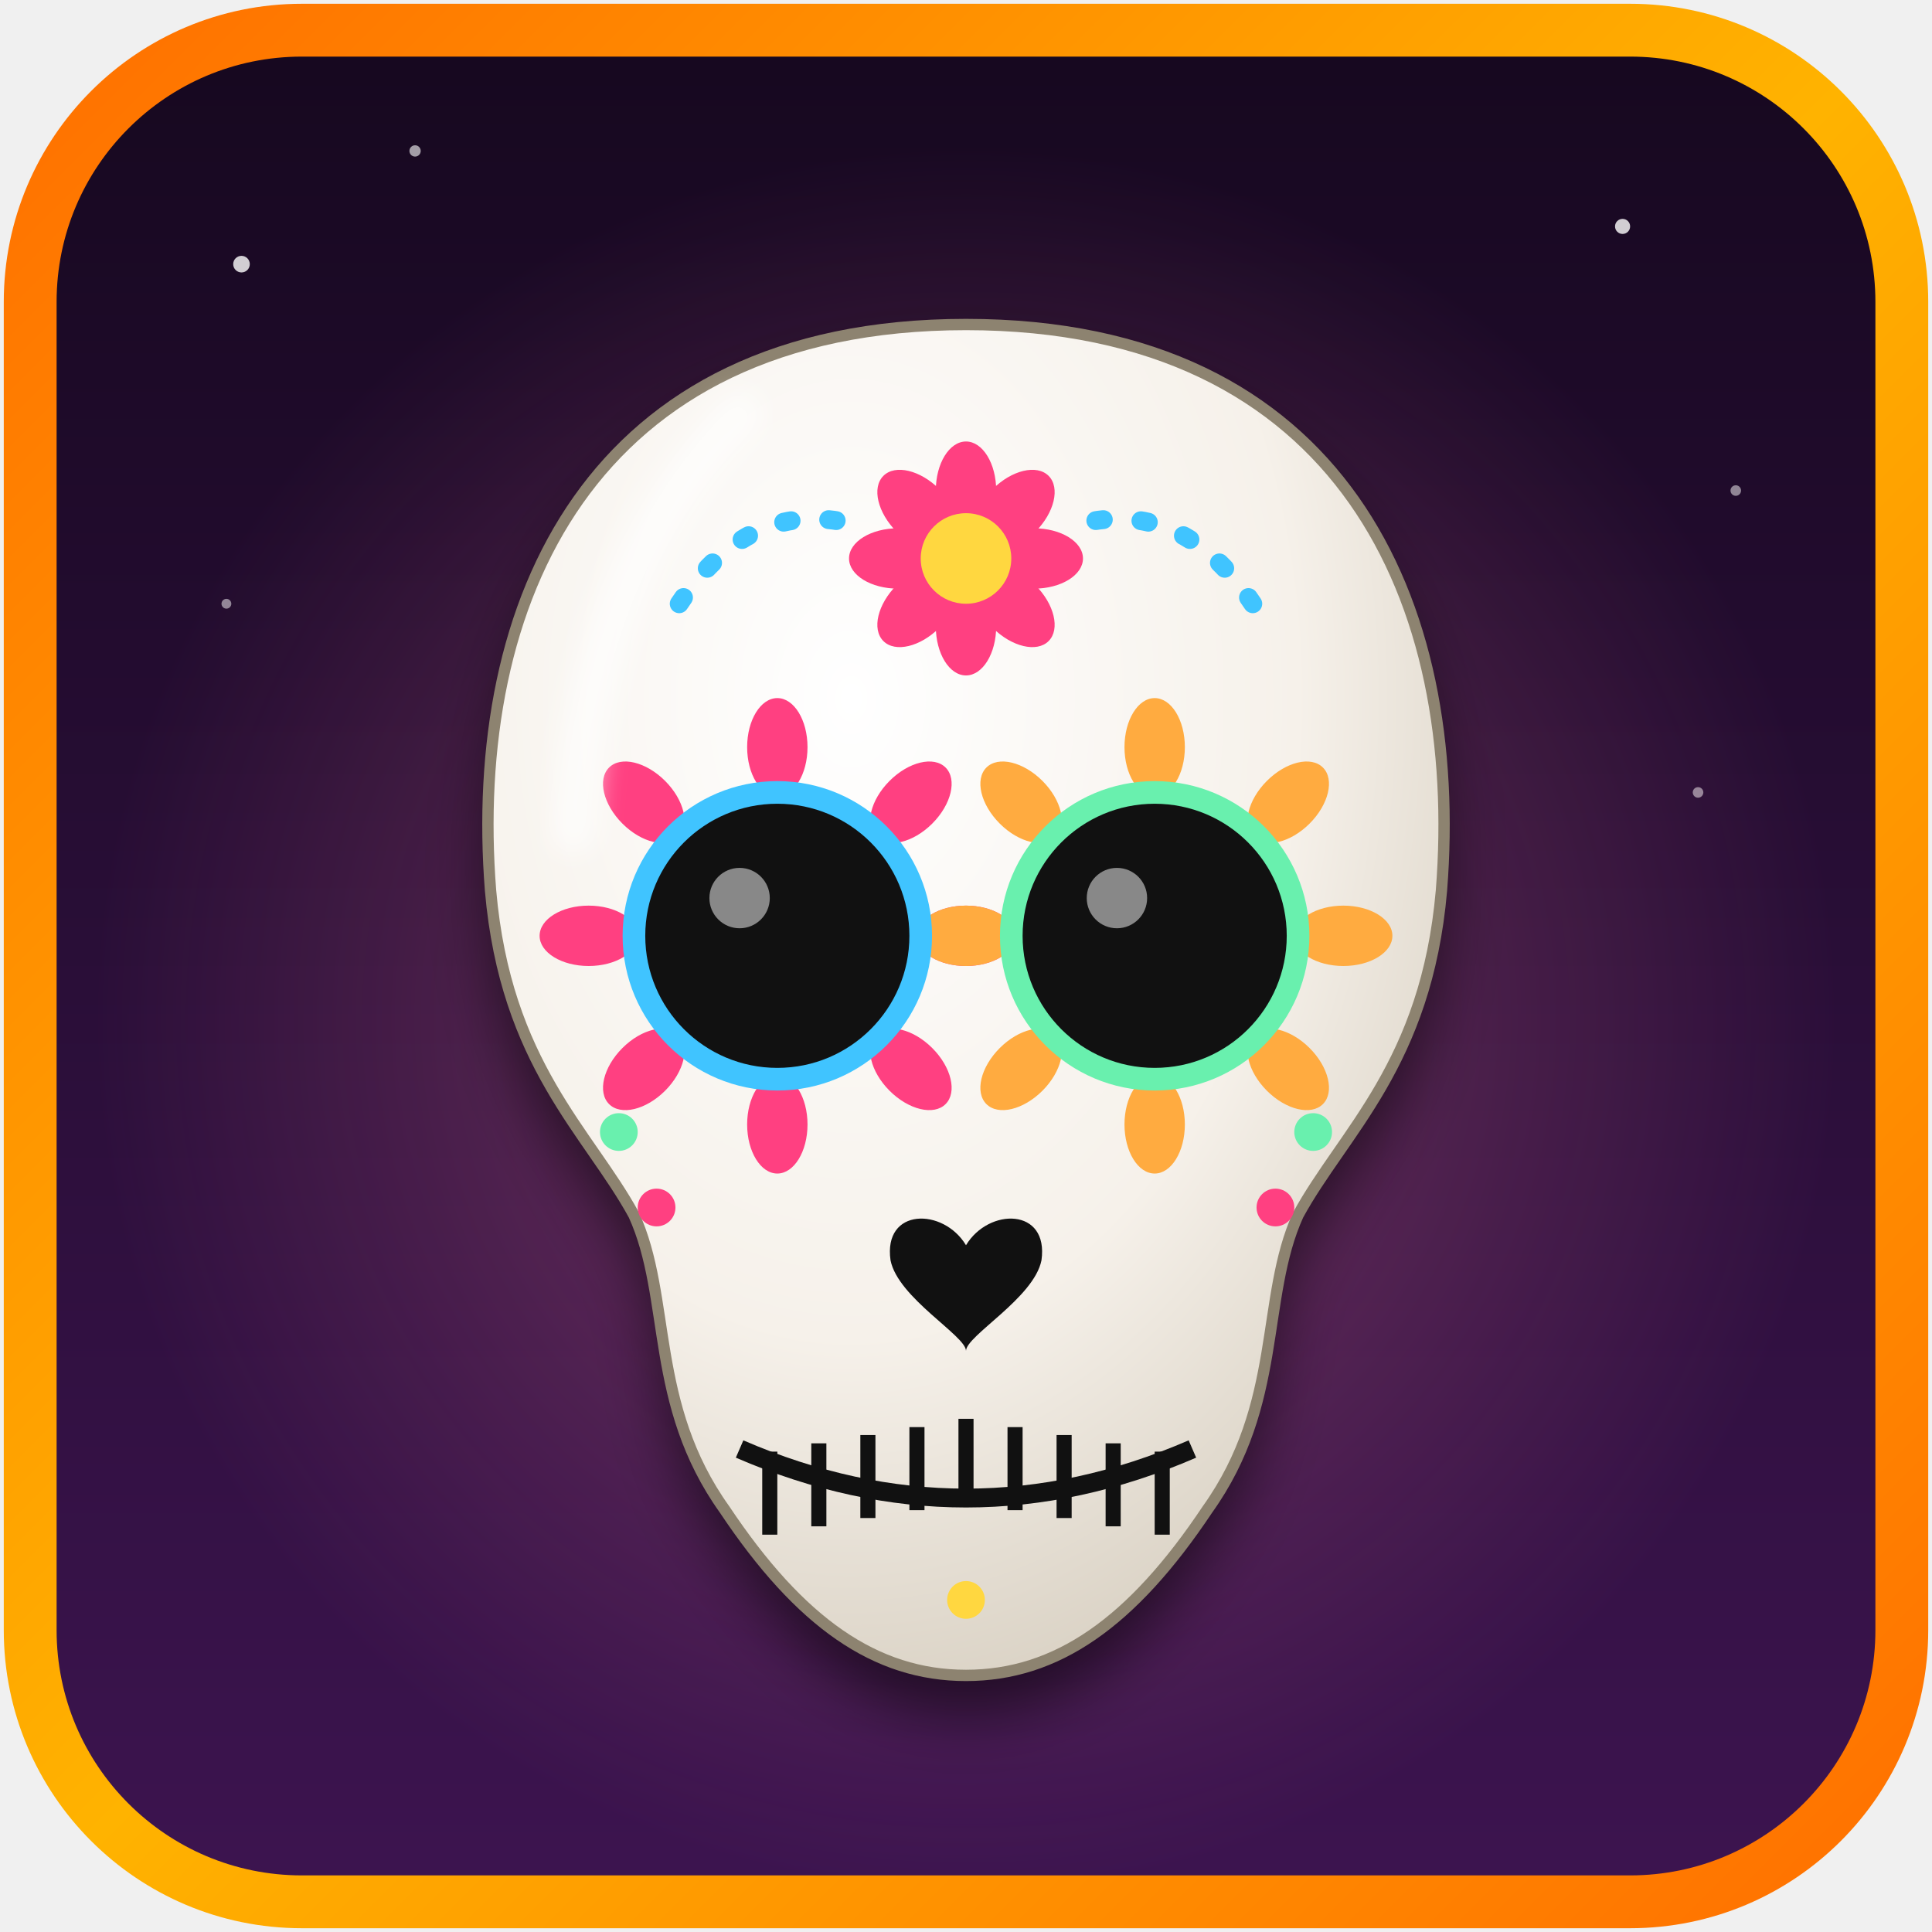
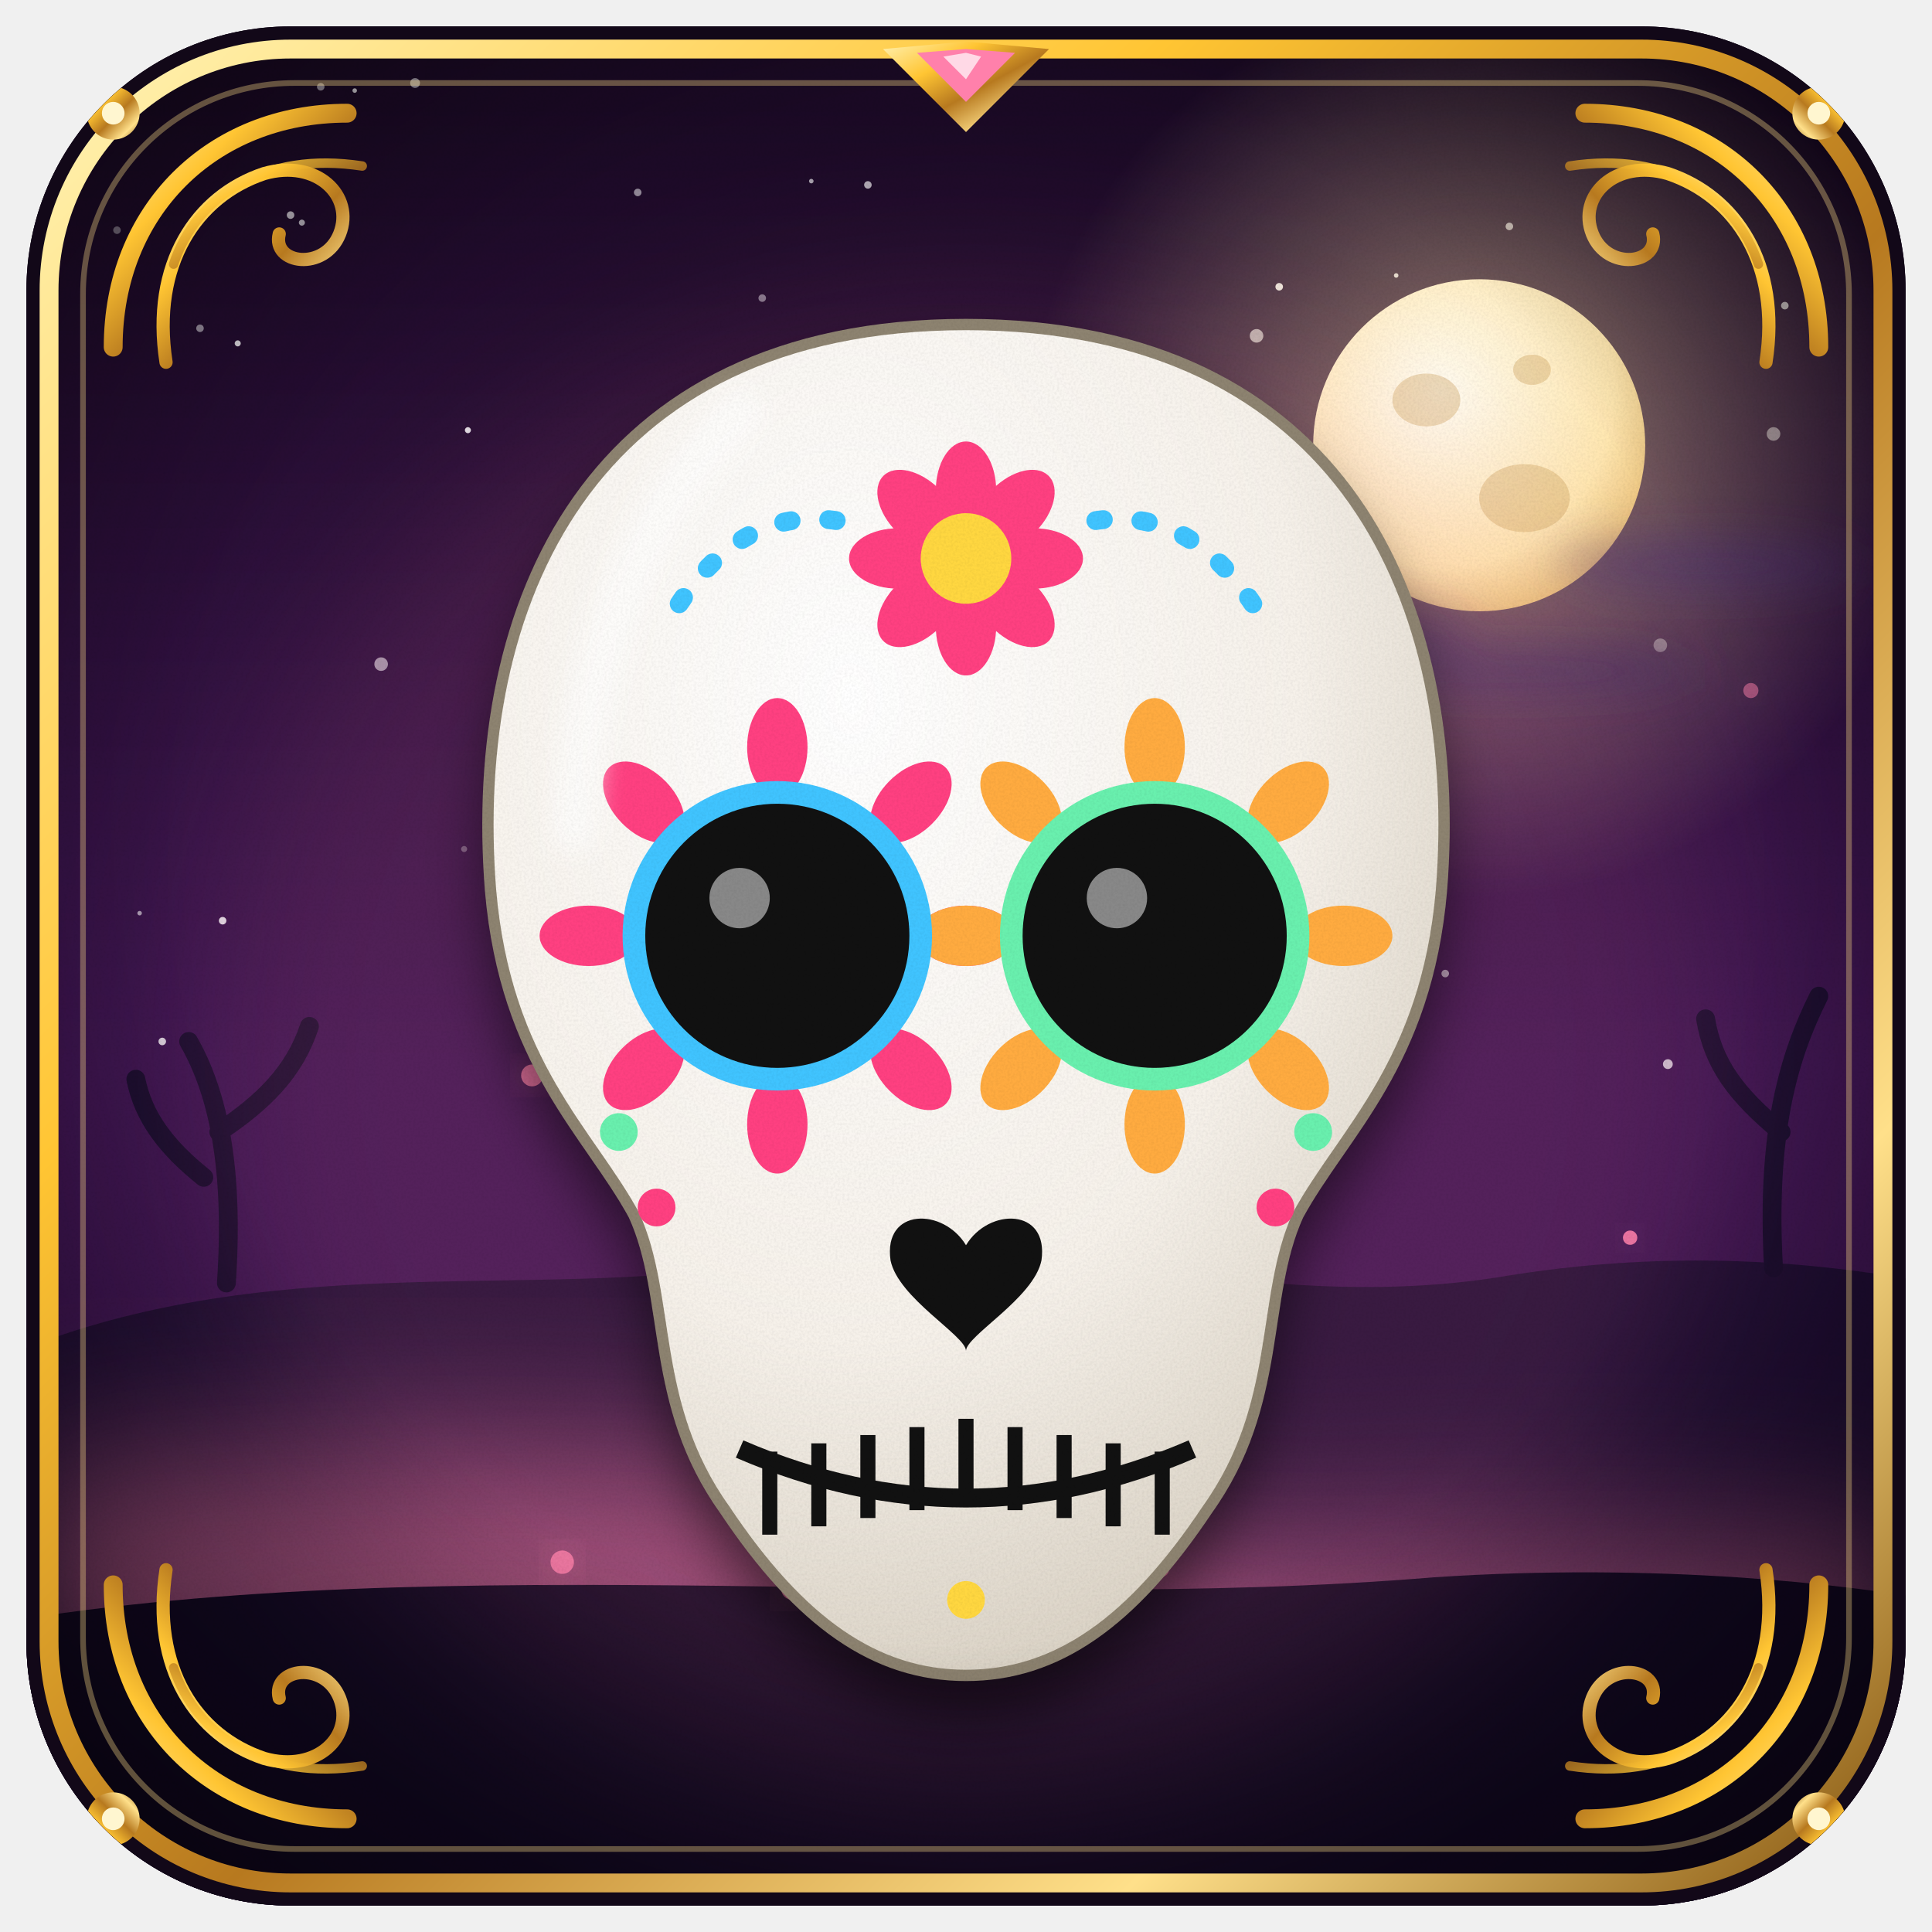
<svg xmlns="http://www.w3.org/2000/svg" viewBox="0 0 512 512" width="512" height="512">
  <defs>
    <linearGradient id="fr" x1="0" y1="0" x2="1" y2="1">
      <stop offset="0" stop-color="#ff6f00" />
      <stop offset=".5" stop-color="#ffb300" />
      <stop offset="1" stop-color="#ff6f00" />
    </linearGradient>
    <filter id="sh" x="-20%" y="-20%" width="140%" height="140%">
      <feDropShadow dx="0" dy="10" stdDeviation="10" flood-color="#000" flood-opacity=".55" />
    </filter>
    <filter id="in" x="-20%" y="-20%" width="140%" height="140%">
      <feGaussianBlur stdDeviation="3" />
    </filter>
    <filter id="blur8">
      <feGaussianBlur stdDeviation="8" />
    </filter>
    <filter id="glow" x="-50%" y="-50%" width="200%" height="200%">
      <feGaussianBlur stdDeviation="6" result="b" />
      <feMerge>
        <feMergeNode in="b" />
        <feMergeNode in="SourceGraphic" />
      </feMerge>
    </filter>
    <filter id="cloth">
      <feTurbulence type="fractalNoise" baseFrequency=".9" numOctaves="2" seed="3" />
      <feColorMatrix values="0 0 0 0 0  0 0 0 0 0  0 0 0 0 0  0 0 0 .18 0" />
      <feComposite in2="SourceGraphic" operator="in" />
    </filter>
    <filter id="skin">
      <feTurbulence type="fractalNoise" baseFrequency=".05" numOctaves="3" seed="7" />
      <feColorMatrix values="0 0 0 0 .45  0 0 0 0 .12  0 0 0 0 .06  0 0 0 1.1 -.45" />
      <feComposite in2="SourceGraphic" operator="in" />
    </filter>
  </defs>
+   <defs>
+     <filter id="soft" x="-30%" y="-30%" width="160%" height="160%">
+       <feGaussianBlur stdDeviation="6" />
+     </filter>
+     <filter id="soft2" x="-30%" y="-30%" width="160%" height="160%">
+       <feGaussianBlur stdDeviation="2.2" />
+     </filter>
+     <filter id="big" x="-50%" y="-50%" width="200%" height="200%">
+       <feGaussianBlur stdDeviation="22" />
+     </filter>
+     <filter id="grain" x="0" y="0" width="100%" height="100%">
+       <feTurbulence type="fractalNoise" baseFrequency="1.6" numOctaves="2" seed="4" result="n" />
+       <feColorMatrix in="n" values="0 0 0 0 0  0 0 0 0 0  0 0 0 0 0  0 0 0 .5 -.18" result="a" />
+       <feComposite in="a" in2="SourceGraphic" operator="in" />
+     </filter>
+     <filter id="pskin" x="0" y="0" width="100%" height="100%">
+       <feTurbulence type="turbulence" baseFrequency=".11 .010" numOctaves="3" seed="11" result="n" />
+       <feColorMatrix in="n" values="0 0 0 0 .35  0 0 0 0 .12  0 0 0 0 0  0 0 0 .9 -.35" result="a" />
+       <feComposite in="a" in2="SourceGraphic" operator="in" />
+     </filter>
+     <linearGradient id="gold" x1="0" y1="0" x2="1" y2="1">
+       <stop offset="0" stop-color="#fff2b3" />
+       <stop offset=".3" stop-color="#ffc533" />
+       <stop offset=".55" stop-color="#b7791f" />
+       <stop offset=".8" stop-color="#ffe08a" />
+       <stop offset="1" stop-color="#8a5a12" />
+     </linearGradient>
+     <radialGradient id="vign" cx=".5" cy=".45" r=".75">
+       <stop offset=".55" stop-color="#000" stop-opacity="0" />
+       <stop offset="1" stop-color="#000" stop-opacity=".65" />
+     </radialGradient>
+   </defs>
  <g clip-path="url(#cvcl)">
+     <clipPath id="cvcl">
+       <rect x="7" y="7" width="498" height="498" rx="70" />
+     </clipPath>
    <defs>
-       <linearGradient id="cvbg" x1="0" y1="0" x2="0" y2="1">
+       <linearGradient id="sky" x1="0" y1="0" x2="0" y2="1">
        <stop offset="0" stop-color="#16081f" />
+         <stop offset=".55" stop-color="#3d1450" />
        <stop offset="1" stop-color="#3d1450" />
      </linearGradient>
-       <radialGradient id="cvgl" cx=".5" cy=".5" r=".5">
-         <stop offset="0" stop-color="#ff80ab" stop-opacity=".35" />
-         <stop offset="1" stop-color="#ff80ab" stop-opacity="0" />
+       <radialGradient id="moonhalo" cx=".5" cy=".5" r=".5">
+         <stop offset="0" stop-color="#fff4d6" stop-opacity=".85" />
+         <stop offset=".35" stop-color="#ffe3a8" stop-opacity=".35" />
+         <stop offset="1" stop-color="#ffe3a8" stop-opacity="0" />
+       </radialGradient>
+       <radialGradient id="moonb" cx=".38" cy=".34" r=".75">
+         <stop offset="0" stop-color="#fffdf2" />
+         <stop offset=".7" stop-color="#ffe7b0" />
+         <stop offset="1" stop-color="#e6b96e" />
      </radialGradient>
    </defs>
-     <clipPath id="cvcl">
-       <rect x="8" y="8" width="496" height="496" rx="72" />
-     </clipPath>
-     <rect x="8" y="8" width="496" height="496" rx="72" fill="url(#cvbg)" />
-     <circle cx="64" cy="70" r="2.2" fill="#fff" opacity="0.8" />
-     <circle cx="110" cy="40" r="1.5" fill="#fff" opacity="0.6" />
-     <circle cx="430" cy="60" r="2" fill="#fff" opacity="0.8" />
-     <circle cx="460" cy="130" r="1.4" fill="#fff" opacity="0.5" />
-     <circle cx="60" cy="160" r="1.3" fill="#fff" opacity="0.5" />
-     <circle cx="450" cy="210" r="1.4" fill="#fff" opacity="0.5" />
-     <ellipse cx="256" cy="270" rx="230" ry="230" fill="url(#cvgl)" />
+     <rect width="512" height="512" fill="url(#sky)" />
+     <circle cx="473" cy="81" r="1" fill="#fff" opacity="0.70" />
+     <circle cx="77" cy="57" r="1" fill="#fff" opacity="0.68" />
+     <circle cx="440" cy="171" r="1.8" fill="#fff" opacity="0.39" />
+     <circle cx="59" cy="244" r="1" fill="#fff" opacity="0.82" />
+     <circle cx="43" cy="276" r="1" fill="#fff" opacity="0.81" />
+     <circle cx="53" cy="87" r="1" fill="#fff" opacity="0.53" />
+     <circle cx="470" cy="115" r="1.8" fill="#fff" opacity="0.50" />
+     <circle cx="400" cy="60" r="1" fill="#fff" opacity="0.68" />
+     <circle cx="204" cy="179" r="1.3" fill="#fff" opacity="0.88" />
+     <circle cx="332" cy="240" r="1" fill="#fff" opacity="0.76" />
+     <circle cx="85" cy="23" r="1" fill="#fff" opacity="0.52" />
+     <circle cx="191" cy="219" r="1.8" fill="#fff" opacity="0.66" />
+     <circle cx="382" cy="193" r="0.6" fill="#fff" opacity="0.37" />
+     <circle cx="372" cy="238" r="1" fill="#fff" opacity="0.64" />
+     <circle cx="169" cy="51" r="1" fill="#fff" opacity="0.51" />
+     <circle cx="249" cy="279" r="0.8" fill="#fff" opacity="0.74" />
+     <circle cx="123" cy="225" r="0.8" fill="#fff" opacity="0.34" />
+     <circle cx="339" cy="76" r="1" fill="#fff" opacity="0.89" />
+     <circle cx="94" cy="24" r="0.6" fill="#fff" opacity="0.74" />
+     <circle cx="257" cy="205" r="0.8" fill="#fff" opacity="0.81" />
+     <circle cx="442" cy="282" r="1.3" fill="#fff" opacity="0.71" />
+     <circle cx="101" cy="176" r="1.8" fill="#fff" opacity="0.55" />
+     <circle cx="245" cy="274" r="1" fill="#fff" opacity="0.87" />
+     <circle cx="244" cy="133" r="1.8" fill="#fff" opacity="0.53" />
+     <circle cx="381" cy="220" r="1.8" fill="#fff" opacity="0.45" />
+     <circle cx="333" cy="89" r="1.8" fill="#fff" opacity="0.61" />
+     <circle cx="371" cy="241" r="0.8" fill="#fff" opacity="0.85" />
+     <circle cx="266" cy="143" r="0.8" fill="#fff" opacity="0.48" />
+     <circle cx="202" cy="79" r="1" fill="#fff" opacity="0.44" />
+     <circle cx="230" cy="49" r="1" fill="#fff" opacity="0.63" />
+     <circle cx="281" cy="98" r="1.8" fill="#fff" opacity="0.84" />
+     <circle cx="37" cy="242" r="0.6" fill="#fff" opacity="0.59" />
+     <circle cx="253" cy="263" r="1.3" fill="#fff" opacity="0.29" />
+     <circle cx="63" cy="91" r="0.8" fill="#fff" opacity="0.83" />
+     <circle cx="233" cy="190" r="1" fill="#fff" opacity="0.66" />
+     <circle cx="451" cy="270" r="1" fill="#fff" opacity="0.80" />
+     <circle cx="44" cy="95" r="0.8" fill="#fff" opacity="0.51" />
+     <circle cx="124" cy="114" r="0.8" fill="#fff" opacity="0.85" />
+     <circle cx="178" cy="270" r="1.3" fill="#fff" opacity="0.64" />
+     <circle cx="80" cy="59" r="0.8" fill="#fff" opacity="0.65" />
+     <circle cx="110" cy="22" r="1.3" fill="#fff" opacity="0.54" />
+     <circle cx="370" cy="73" r="0.6" fill="#fff" opacity="0.85" />
+     <circle cx="383" cy="258" r="1" fill="#fff" opacity="0.62" />
+     <circle cx="215" cy="48" r="0.6" fill="#fff" opacity="0.61" />
+     <circle cx="31" cy="61" r="1" fill="#fff" opacity="0.41" />
+     <circle cx="235" cy="181" r="0.6" fill="#fff" opacity="0.54" />
+     <circle cx="392" cy="118" r="120" fill="url(#moonhalo)" />
+     <circle cx="392" cy="118" r="44" fill="url(#moonb)" />
+     <g opacity=".35" fill="#c99a52">
+       <ellipse cx="378" cy="106" rx="9" ry="7" />
+       <ellipse cx="404" cy="132" rx="12" ry="9" />
+       <ellipse cx="406" cy="98" rx="5" ry="4" />
+     </g>
+     <g filter="url(#soft)" opacity=".5">
+       <ellipse cx="330" cy="168" rx="60" ry="8" fill="#3b2366" />
+       <ellipse cx="452" cy="150" rx="40" ry="6" fill="#4a2d73" />
+       <ellipse cx="400" cy="178" rx="50" ry="6" fill="#3b2366" />
+     </g>
+     <path d="M0 360 C 70 330 140 345 200 335 C 270 322 330 350 400 338 C 450 330 490 336 512 340 L 512 512 L 0 512 Z" fill="#1a0c2e" opacity=".85" />
+     <path d="M60 340 C 62 310 58 290 50 276 M58 300 C 70 292 78 284 82 272 M54 312 C 44 304 38 296 36 286" stroke="#1a0c2e" stroke-width="5" fill="none" stroke-linecap="round" />
+     <path d="M470 336 C 468 300 474 280 482 264 M472 300 C 460 290 454 282 452 270" stroke="#1a0c2e" stroke-width="5" fill="none" stroke-linecap="round" />
+     <g filter="url(#big)" opacity=".55">
+       <ellipse cx="120" cy="420" rx="200" ry="34" fill="#ff80ab" />
+       <ellipse cx="420" cy="440" rx="200" ry="30" fill="#ff80ab" />
+     </g>
+     <path d="M0 430 C 120 410 260 428 380 418 C 440 414 490 420 512 424 L 512 512 L 0 512 Z" fill="#120822" />
+     <circle cx="293" cy="205" r="2.5" fill="#ff80ab" filter="url(#glow)" opacity="0.58" />
+     <circle cx="149" cy="414" r="3.1" fill="#ff80ab" filter="url(#glow)" opacity="0.84" />
+     <circle cx="210" cy="421" r="3.0" fill="#ff80ab" filter="url(#glow)" opacity="0.75" />
+     <circle cx="178" cy="241" r="1.7" fill="#ff80ab" filter="url(#glow)" opacity="0.78" />
+     <circle cx="343" cy="208" r="2.5" fill="#ff80ab" filter="url(#glow)" opacity="0.91" />
+     <circle cx="287" cy="354" r="2.5" fill="#ff80ab" filter="url(#glow)" opacity="0.66" />
+     <circle cx="321" cy="225" r="2.4" fill="#ff80ab" filter="url(#glow)" opacity="0.92" />
+     <circle cx="308" cy="416" r="1.8" fill="#ff80ab" filter="url(#glow)" opacity="0.73" />
+     <circle cx="314" cy="260" r="2.8" fill="#ff80ab" filter="url(#glow)" opacity="0.94" />
+     <circle cx="141" cy="285" r="2.9" fill="#ff80ab" filter="url(#glow)" opacity="0.86" />
+     <circle cx="322" cy="195" r="2.2" fill="#ff80ab" filter="url(#glow)" opacity="0.71" />
+     <circle cx="464" cy="183" r="2.0" fill="#ff80ab" filter="url(#glow)" opacity="0.52" />
+     <circle cx="284" cy="383" r="2.8" fill="#ff80ab" filter="url(#glow)" opacity="0.85" />
+     <circle cx="432" cy="328" r="1.9" fill="#ff80ab" filter="url(#glow)" opacity="0.87" />
+     <ellipse cx="256" cy="280" rx="200" ry="200" fill="#ff80ab" opacity=".12" filter="url(#big)" />
    <defs>
      <radialGradient id="cvw" cx=".38" cy=".28" r=".85">
        <stop offset="0" stop-color="#ffffff" />
        <stop offset=".55" stop-color="#f6f1ea" />
        <stop offset="1" stop-color="#cfc6b6" />
      </radialGradient>
    </defs>
    <path d="M256 86 C 356 86 388 160 382 236 C 378 282 356 300 344 322 C 334 344 340 372 320 400 C 300 430 280 444 256 444 C 232 444 212 430 192 400 C 172 372 178 344 168 322 C 156 300 134 282 130 236 C 124 160 156 86 256 86 Z" fill="#000" opacity=".55" filter="url(#blur8)" transform="translate(0 10)" />
    <path d="M256 86 C 356 86 388 160 382 236 C 378 282 356 300 344 322 C 334 344 340 372 320 400 C 300 430 280 444 256 444 C 232 444 212 430 192 400 C 172 372 178 344 168 322 C 156 300 134 282 130 236 C 124 160 156 86 256 86 Z" fill="url(#cvw)" stroke="#8d8370" stroke-width="3" />
    <ellipse cx="256.0" cy="248.0" rx="13" ry="8" fill="#ff4081" transform="rotate(0 256.0 248.0)" />
    <ellipse cx="241.4" cy="283.4" rx="13" ry="8" fill="#ff4081" transform="rotate(45 241.4 283.4)" />
    <ellipse cx="206.0" cy="298.0" rx="13" ry="8" fill="#ff4081" transform="rotate(90 206.0 298.0)" />
    <ellipse cx="170.6" cy="283.4" rx="13" ry="8" fill="#ff4081" transform="rotate(135 170.6 283.4)" />
    <ellipse cx="156.0" cy="248.0" rx="13" ry="8" fill="#ff4081" transform="rotate(180 156.0 248.0)" />
    <ellipse cx="170.6" cy="212.6" rx="13" ry="8" fill="#ff4081" transform="rotate(225 170.6 212.6)" />
    <ellipse cx="206.0" cy="198.0" rx="13" ry="8" fill="#ff4081" transform="rotate(270 206.0 198.0)" />
    <ellipse cx="241.4" cy="212.6" rx="13" ry="8" fill="#ff4081" transform="rotate(315 241.4 212.6)" />
    <ellipse cx="356.0" cy="248.0" rx="13" ry="8" fill="#ffab40" transform="rotate(0 356.0 248.0)" />
    <ellipse cx="341.4" cy="283.4" rx="13" ry="8" fill="#ffab40" transform="rotate(45 341.4 283.4)" />
    <ellipse cx="306.0" cy="298.0" rx="13" ry="8" fill="#ffab40" transform="rotate(90 306.0 298.0)" />
    <ellipse cx="270.6" cy="283.4" rx="13" ry="8" fill="#ffab40" transform="rotate(135 270.6 283.4)" />
    <ellipse cx="256.0" cy="248.0" rx="13" ry="8" fill="#ffab40" transform="rotate(180 256.0 248.0)" />
    <ellipse cx="270.6" cy="212.6" rx="13" ry="8" fill="#ffab40" transform="rotate(225 270.6 212.6)" />
    <ellipse cx="306.0" cy="198.0" rx="13" ry="8" fill="#ffab40" transform="rotate(270 306.0 198.0)" />
    <ellipse cx="341.4" cy="212.6" rx="13" ry="8" fill="#ffab40" transform="rotate(315 341.4 212.6)" />
    <circle cx="206" cy="248" r="38" fill="#111" />
    <circle cx="306" cy="248" r="38" fill="#111" />
    <circle cx="206" cy="248" r="38" fill="none" stroke="#40c4ff" stroke-width="6" />
    <circle cx="306" cy="248" r="38" fill="none" stroke="#69f0ae" stroke-width="6" />
    <circle cx="196" cy="238" r="8" fill="#fff" opacity=".5" />
    <circle cx="296" cy="238" r="8" fill="#fff" opacity=".5" />
    <path d="M256 330 c -6 -10 -22 -10 -20 4 c 2 10 20 20 20 24 c 0 -4 18 -14 20 -24 c 2 -14 -14 -14 -20 -4 z" fill="#111" />
    <path d="M196 384 q 60 26 120 0" stroke="#111" stroke-width="5" fill="none" />
    <path d="M204 384.7 v 22" stroke="#111" stroke-width="4" />
    <path d="M217 382.5 v 22" stroke="#111" stroke-width="4" />
    <path d="M230 380.3 v 22" stroke="#111" stroke-width="4" />
    <path d="M243 378.2 v 22" stroke="#111" stroke-width="4" />
    <path d="M256 376.0 v 22" stroke="#111" stroke-width="4" />
    <path d="M269 378.2 v 22" stroke="#111" stroke-width="4" />
    <path d="M282 380.3 v 22" stroke="#111" stroke-width="4" />
    <path d="M295 382.5 v 22" stroke="#111" stroke-width="4" />
    <path d="M308 384.7 v 22" stroke="#111" stroke-width="4" />
    <ellipse cx="274.0" cy="148.0" rx="13" ry="8" fill="#ff4081" transform="rotate(0 274.0 148.0)" />
    <ellipse cx="268.7" cy="160.7" rx="13" ry="8" fill="#ff4081" transform="rotate(45 268.7 160.7)" />
    <ellipse cx="256.0" cy="166.0" rx="13" ry="8" fill="#ff4081" transform="rotate(90 256.0 166.0)" />
    <ellipse cx="243.3" cy="160.7" rx="13" ry="8" fill="#ff4081" transform="rotate(135 243.3 160.7)" />
    <ellipse cx="238.0" cy="148.0" rx="13" ry="8" fill="#ff4081" transform="rotate(180 238.0 148.0)" />
    <ellipse cx="243.3" cy="135.3" rx="13" ry="8" fill="#ff4081" transform="rotate(225 243.3 135.3)" />
    <ellipse cx="256.0" cy="130.0" rx="13" ry="8" fill="#ff4081" transform="rotate(270 256.0 130.0)" />
    <ellipse cx="268.7" cy="135.3" rx="13" ry="8" fill="#ff4081" transform="rotate(315 268.7 135.3)" />
    <circle cx="256" cy="148" r="12" fill="#ffd740" />
    <path d="M180 160 q 20 -30 50 -20 M332 160 q -20 -30 -50 -20" stroke="#40c4ff" stroke-width="5" fill="none" stroke-linecap="round" stroke-dasharray="2 10" />
    <circle cx="174" cy="320" r="5" fill="#ff4081" />
    <circle cx="338" cy="320" r="5" fill="#ff4081" />
    <circle cx="164" cy="300" r="5" fill="#69f0ae" />
    <circle cx="348" cy="300" r="5" fill="#69f0ae" />
    <circle cx="256" cy="424" r="5" fill="#ffd740" />
    <path d="M196 110 q -40 40 -44 110" stroke="#fff" stroke-width="12" stroke-opacity="0.6" fill="none" stroke-linecap="round" filter="url(#in)" />
+     <rect x="7" y="7" width="498" height="498" fill="#000" filter="url(#grain)" opacity=".18" />
+     <rect x="7" y="7" width="498" height="498" rx="70" fill="url(#vign)" />
+     <rect x="7" y="7" width="498" height="498" rx="70" fill="none" stroke="#120818" stroke-width="12" />
+     <rect x="13" y="13" width="486" height="486" rx="64" fill="none" stroke="url(#gold)" stroke-width="5" />
+     <rect x="22" y="22" width="468" height="468" rx="56" fill="none" stroke="#ffe08a" stroke-opacity=".35" stroke-width="1.5" />
+     <g transform="">
+       <path d="M30 92 C 30 56 56 30 92 30" stroke="url(#gold)" stroke-width="5" fill="none" stroke-linecap="round" />
+       <path d="M44 96 C 40 70 52 52 70 46 C 84 42 94 52 90 62 C 86 72 72 70 74 62" stroke="url(#gold)" stroke-width="3.5" fill="none" stroke-linecap="round" />
+       <path d="M96 44 C 70 40 52 52 46 70" stroke="url(#gold)" stroke-width="2.5" fill="none" stroke-linecap="round" opacity=".8" />
+       <circle cx="30" cy="30" r="7" fill="url(#gold)" />
+       <circle cx="30" cy="30" r="3" fill="#fff6d0" />
+     </g>
+     <g transform="translate(512 0) scale(-1 1)">
+       <path d="M30 92 C 30 56 56 30 92 30" stroke="url(#gold)" stroke-width="5" fill="none" stroke-linecap="round" />
+       <path d="M44 96 C 40 70 52 52 70 46 C 84 42 94 52 90 62 C 86 72 72 70 74 62" stroke="url(#gold)" stroke-width="3.5" fill="none" stroke-linecap="round" />
+       <path d="M96 44 C 70 40 52 52 46 70" stroke="url(#gold)" stroke-width="2.5" fill="none" stroke-linecap="round" opacity=".8" />
+       <circle cx="30" cy="30" r="7" fill="url(#gold)" />
+       <circle cx="30" cy="30" r="3" fill="#fff6d0" />
+     </g>
+     <g transform="translate(0 512) scale(1 -1)">
+       <path d="M30 92 C 30 56 56 30 92 30" stroke="url(#gold)" stroke-width="5" fill="none" stroke-linecap="round" />
+       <path d="M44 96 C 40 70 52 52 70 46 C 84 42 94 52 90 62 C 86 72 72 70 74 62" stroke="url(#gold)" stroke-width="3.5" fill="none" stroke-linecap="round" />
+       <path d="M96 44 C 70 40 52 52 46 70" stroke="url(#gold)" stroke-width="2.5" fill="none" stroke-linecap="round" opacity=".8" />
+       <circle cx="30" cy="30" r="7" fill="url(#gold)" />
+       <circle cx="30" cy="30" r="3" fill="#fff6d0" />
+     </g>
+     <g transform="translate(512 512) scale(-1 -1)">
+       <path d="M30 92 C 30 56 56 30 92 30" stroke="url(#gold)" stroke-width="5" fill="none" stroke-linecap="round" />
+       <path d="M44 96 C 40 70 52 52 70 46 C 84 42 94 52 90 62 C 86 72 72 70 74 62" stroke="url(#gold)" stroke-width="3.5" fill="none" stroke-linecap="round" />
+       <path d="M96 44 C 70 40 52 52 46 70" stroke="url(#gold)" stroke-width="2.5" fill="none" stroke-linecap="round" opacity=".8" />
+       <circle cx="30" cy="30" r="7" fill="url(#gold)" />
+       <circle cx="30" cy="30" r="3" fill="#fff6d0" />
+     </g>
+     <g transform="translate(256 13)">
+       <path d="M-22 0 L 0 -2 L 22 0 L 0 22 Z" fill="url(#gold)" />
+       <path d="M-13 1 L 0 0 L 13 1 L 0 14 Z" fill="#ff80ab" />
+       <path d="M-6 2 L 0 1 L 4 2 L 0 8 Z" fill="#fff" opacity=".7" />
+     </g>
  </g>
-   <rect x="8" y="8" width="496" height="496" rx="72" fill="none" stroke="url(#fr)" stroke-width="14" />
</svg>
